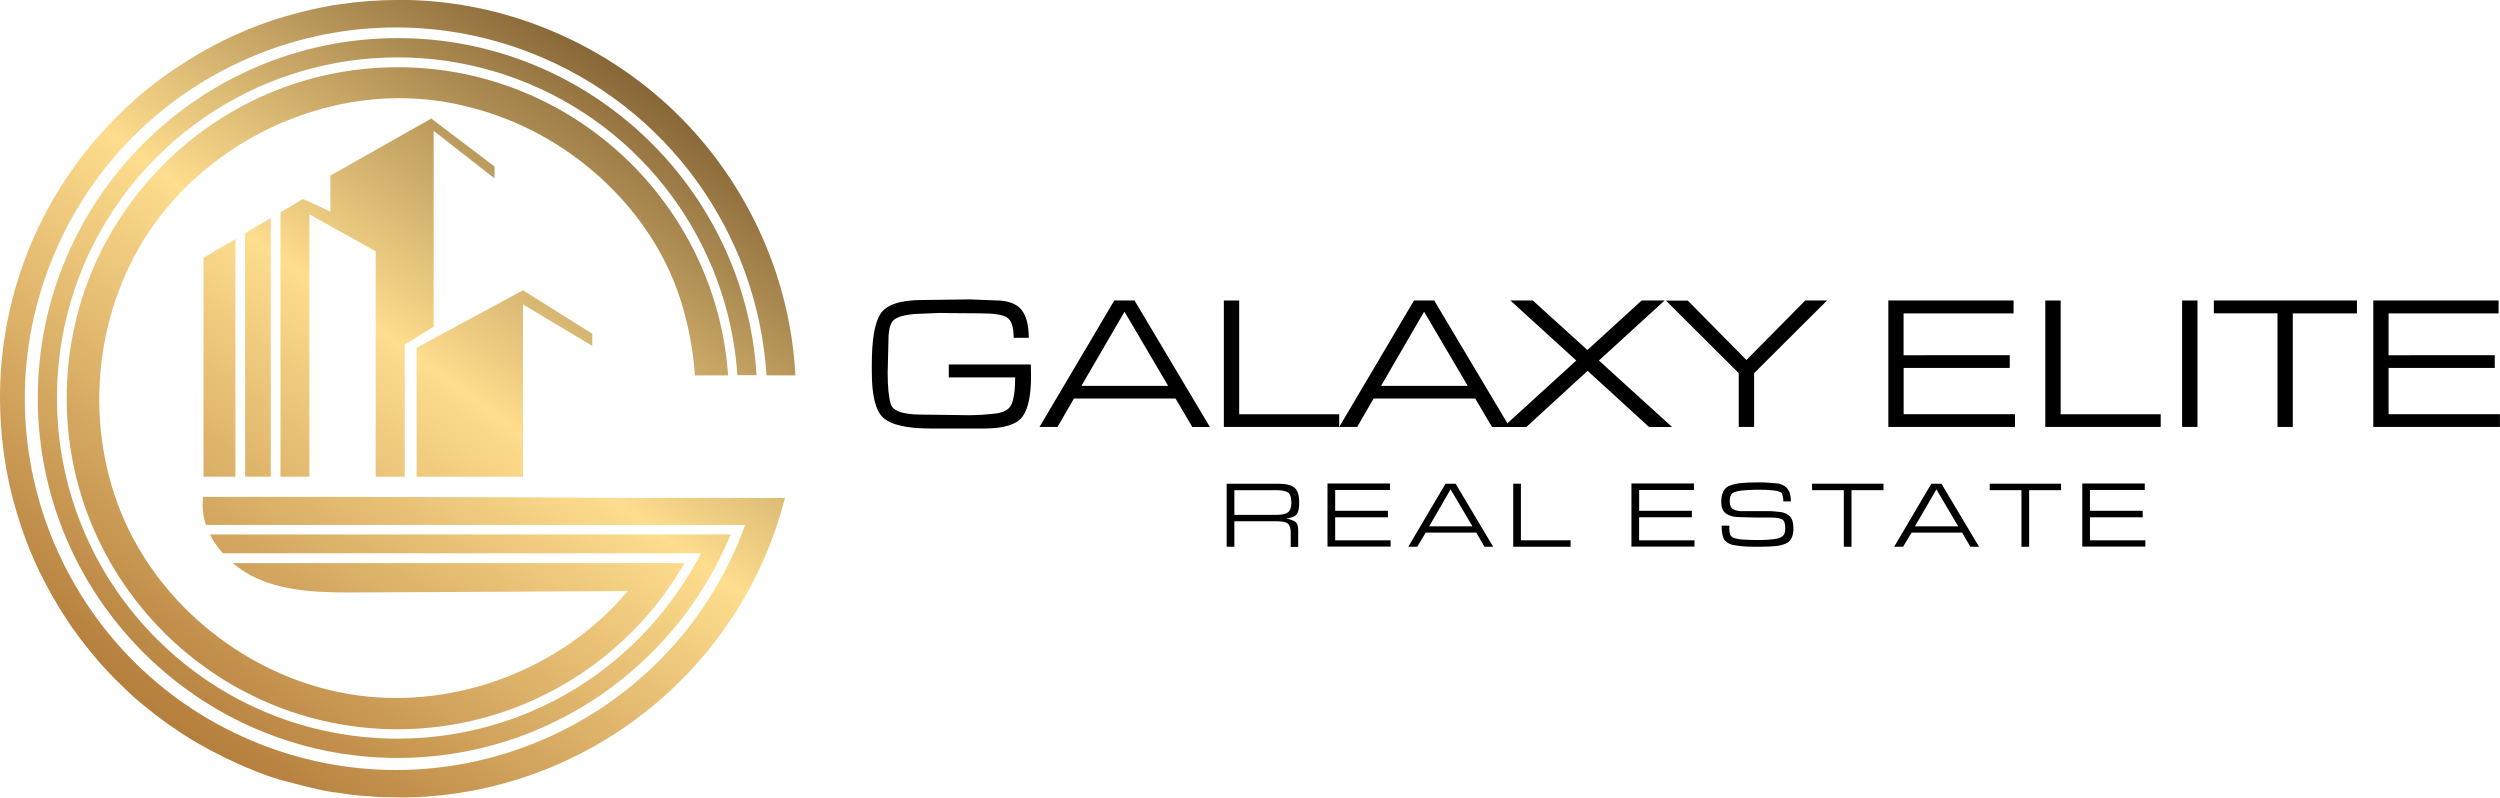
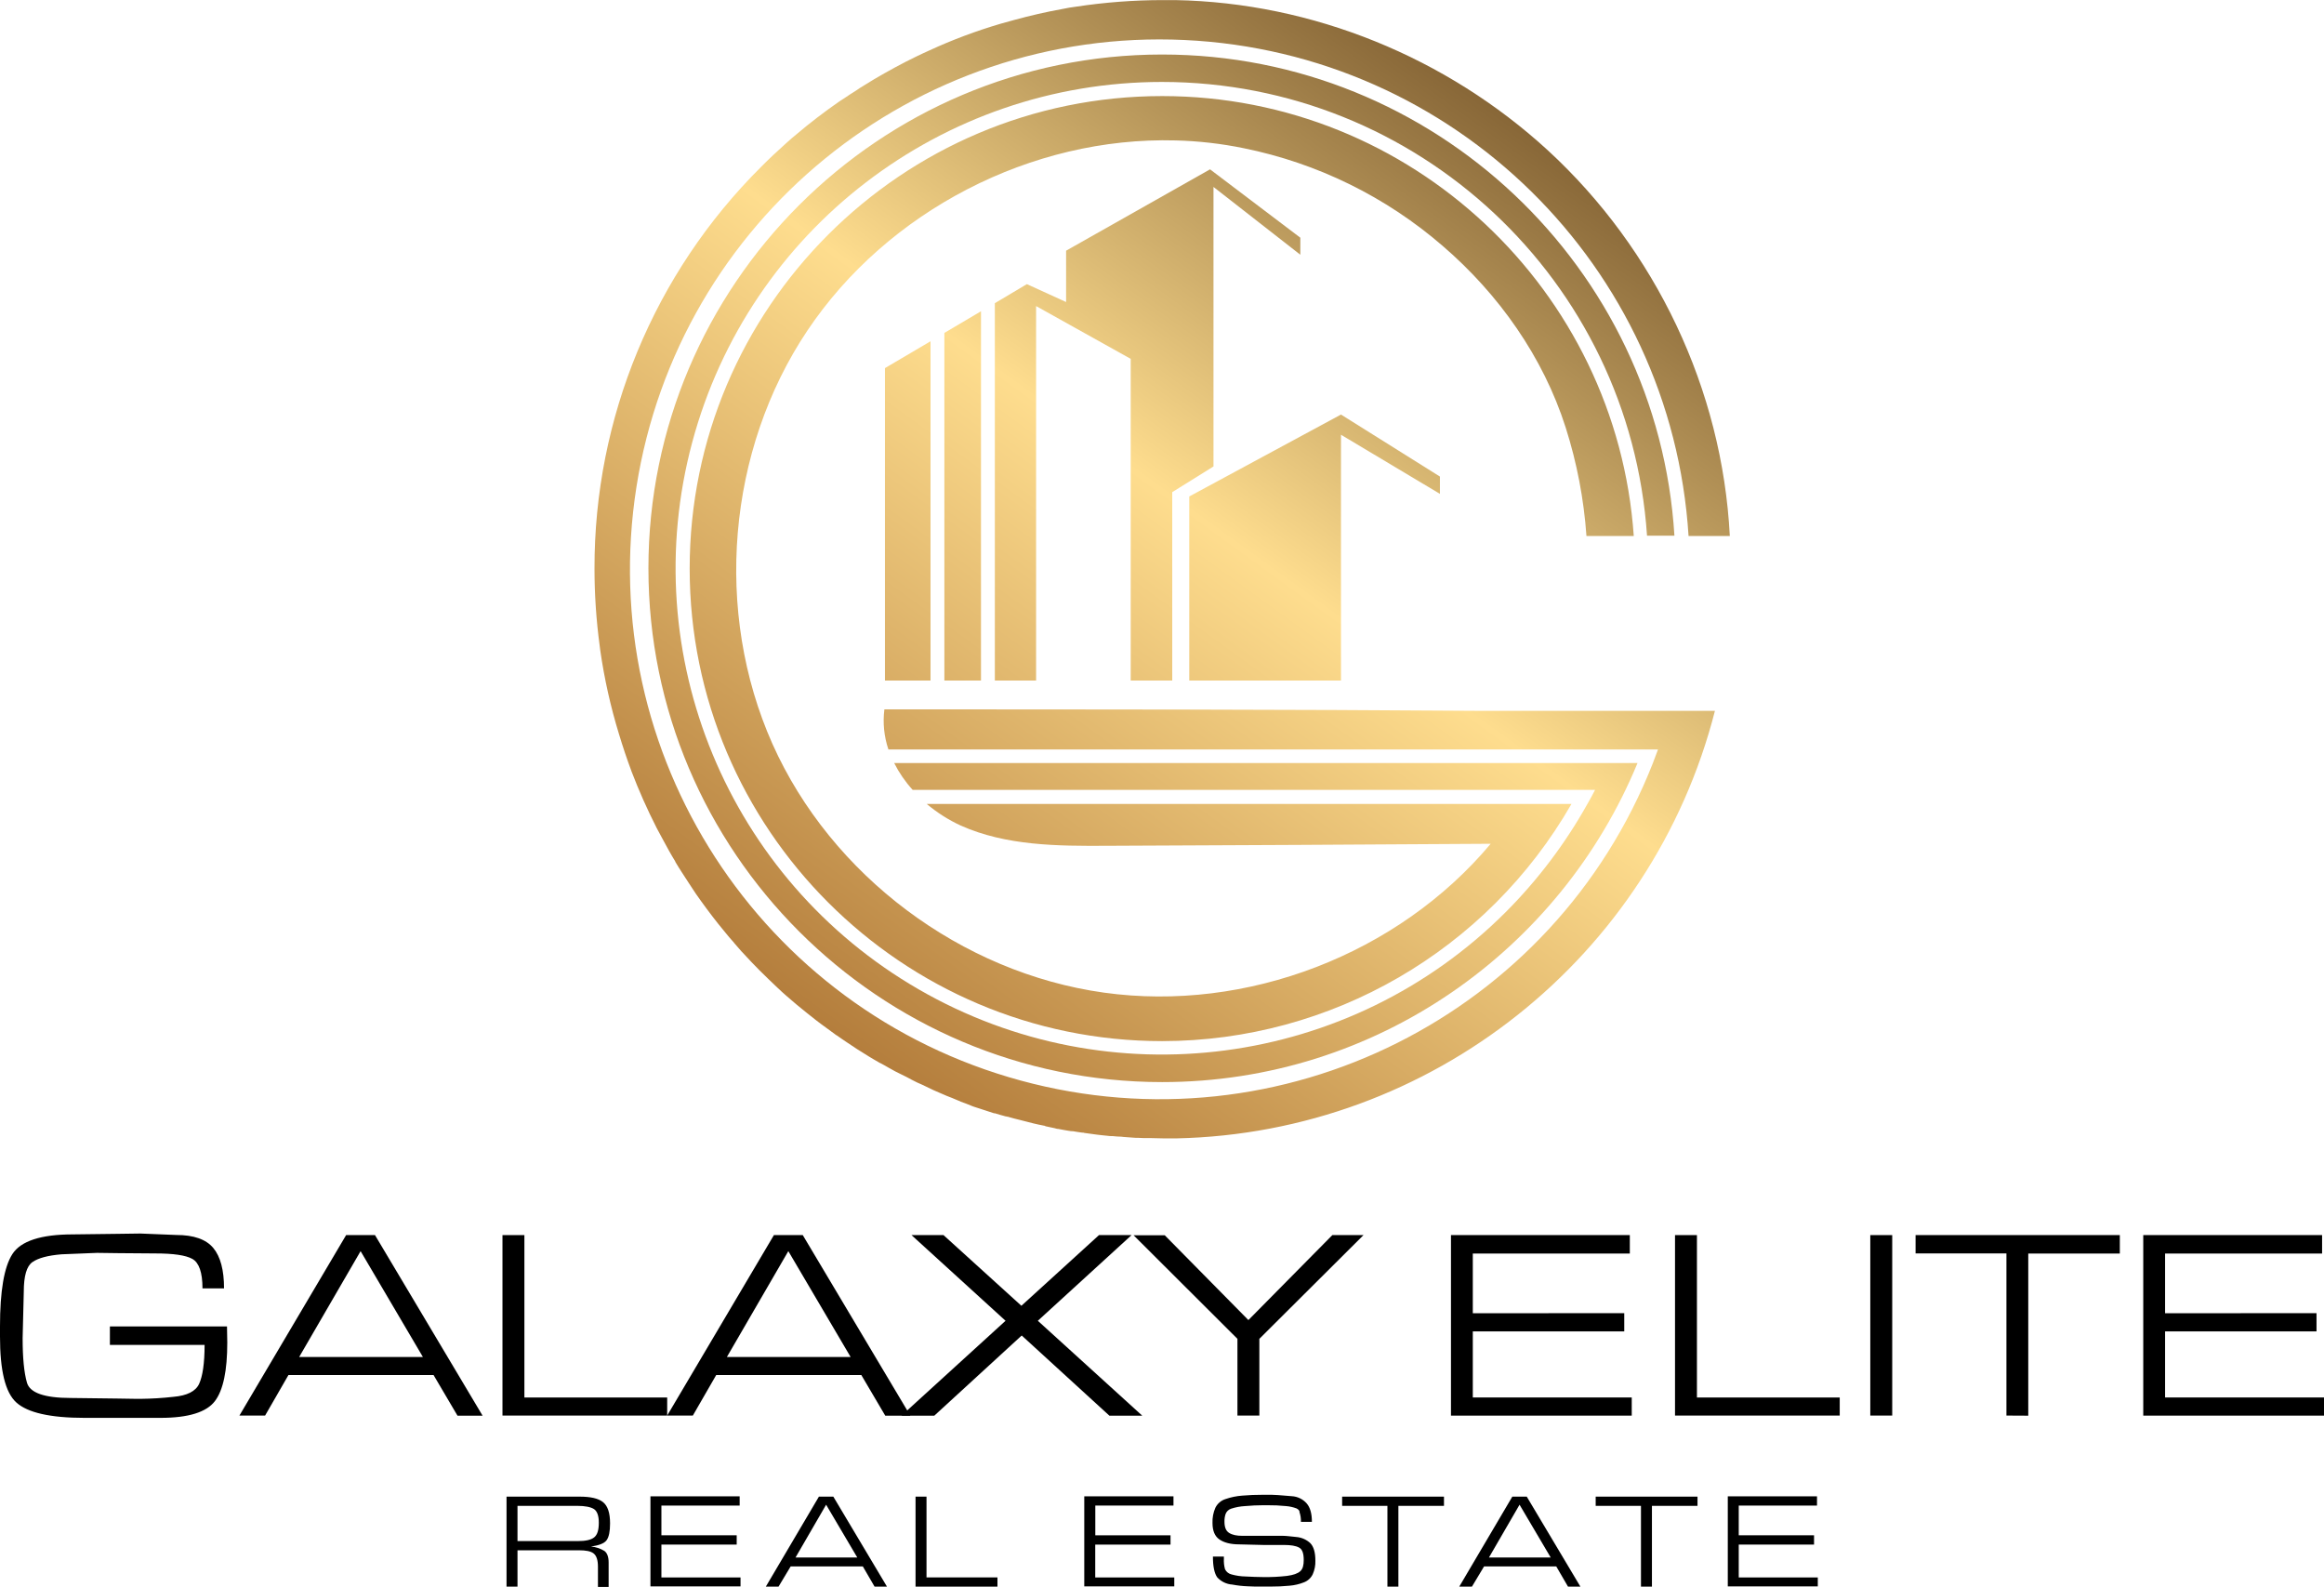
- <svg xmlns="http://www.w3.org/2000/svg" xmlns:xlink="http://www.w3.org/1999/xlink" id="Layer_1" data-name="Layer 1" viewBox="0 0 1519.98 484.81">
+ <svg xmlns="http://www.w3.org/2000/svg" xmlns:xlink="http://www.w3.org/1999/xlink" id="Layer_1" data-name="Layer 1" viewBox="0 0 989.92 675.88">
  <defs>
-     <linearGradient id="linear-gradient" x1="33.43" y1="750.62" x2="352.18" y2="311.34" gradientTransform="translate(-18.33 -364.28)" gradientUnits="userSpaceOnUse">
+     <linearGradient id="linear-gradient" x1="271.9" y1="59.02" x2="590.65" y2="498.3" gradientTransform="matrix(1, 0, 0, -1, -3.57, 445.4)" gradientUnits="userSpaceOnUse">
      <stop offset="0" stop-color="#b27b3a" />
      <stop offset="0.51" stop-color="#fedd8e" />
      <stop offset="1" stop-color="#6c4b23" />
    </linearGradient>
-     <linearGradient id="linear-gradient-2" x1="45.2" y1="759.16" x2="363.95" y2="319.88" xlink:href="#linear-gradient" />
-     <linearGradient id="linear-gradient-3" x1="75.91" y1="781.45" x2="394.66" y2="342.17" xlink:href="#linear-gradient" />
-     <linearGradient id="linear-gradient-4" x1="146.15" y1="832.41" x2="464.9" y2="393.13" xlink:href="#linear-gradient" />
-     <linearGradient id="linear-gradient-5" x1="113.31" y1="808.58" x2="432.06" y2="369.3" gradientTransform="translate(-3.57 -346.6)" xlink:href="#linear-gradient" />
-     <linearGradient id="linear-gradient-6" x1="113.91" y1="809.01" x2="432.66" y2="369.74" gradientTransform="translate(-3.57 -346.6)" xlink:href="#linear-gradient" />
-     <linearGradient id="linear-gradient-7" x1="113.37" y1="808.61" x2="432.12" y2="369.34" gradientTransform="translate(-3.57 -346.6)" xlink:href="#linear-gradient" />
+     <linearGradient id="linear-gradient-2" x1="283.67" y1="50.48" x2="602.42" y2="489.76" xlink:href="#linear-gradient" />
+     <linearGradient id="linear-gradient-3" x1="314.39" y1="28.19" x2="633.14" y2="467.47" xlink:href="#linear-gradient" />
+     <linearGradient id="linear-gradient-4" x1="384.62" y1="-22.77" x2="703.37" y2="416.51" xlink:href="#linear-gradient" />
+     <linearGradient id="linear-gradient-5" x1="351.78" y1="1.06" x2="670.53" y2="440.34" gradientTransform="matrix(1, 0, 0, -1, 0, 451.36)" xlink:href="#linear-gradient" />
+     <linearGradient id="linear-gradient-6" x1="352.31" y1="0.68" x2="671.06" y2="439.95" gradientTransform="matrix(1, 0, 0, -1, 0, 451.36)" xlink:href="#linear-gradient" />
+     <linearGradient id="linear-gradient-7" x1="351.83" y1="1.03" x2="670.58" y2="440.3" gradientTransform="matrix(1, 0, 0, -1, 0, 451.36)" xlink:href="#linear-gradient" />
  </defs>
-   <polygon points="143.13 289.8 143.13 145.31 123.72 156.74 123.72 289.8 143.13 289.8" fill="url(#linear-gradient)" />
-   <polygon points="164.63 289.8 164.63 132.53 149.03 141.75 149.03 289.8 164.63 289.8" fill="url(#linear-gradient-2)" />
-   <polygon points="246.09 289.8 246.09 209.57 263.66 198.63 263.66 79.58 300.65 108.45 300.65 101.2 262.19 72.08 200.88 106.73 200.88 128.6 184.17 120.98 170.53 129.09 170.53 289.8 188.1 289.8 188.1 130.32 228.4 152.8 228.4 289.8 246.09 289.8" fill="url(#linear-gradient-3)" />
-   <polygon points="317.97 185.12 360.11 210.3 360.11 202.93 317.97 176.52 253.34 211.41 253.34 289.8 317.97 289.8 317.97 185.12" fill="url(#linear-gradient-4)" />
-   <path d="M256.56,40.86C135.9,40.86,37.73,139,37.73,259.69S135.9,478.51,256.56,478.51c91.28,0,169.67-56.27,202.48-135.89H142.41a51,51,0,0,0,7.87,11.43H441c-1,2-2.09,3.93-3.2,5.89a210.77,210.77,0,0,1-34.89,46.2C322,487,190.83,487,110,406.09s-80.85-212,.05-292.91A207.11,207.11,0,0,1,463.09,245.8h11.67C467.76,131.68,372.54,40.86,256.56,40.86Z" transform="translate(-14.76 -17.68)" fill="url(#linear-gradient-5)" />
-   <path d="M138.24,319.77A38.22,38.22,0,0,0,140,336.85h327.8c-.74,2-1.47,3.93-2.21,5.89-45.64,116-176.66,173-292.63,127.36S-.08,293.44,45.56,177.46,222.22,4.47,338.19,50.11A225.66,225.66,0,0,1,480.78,245.93h17.57c-3.19-62.42-31.57-122-77.52-164.27-43.13-39.57-100.14-62.91-158.74-64H256.8A246.91,246.91,0,0,0,220,20.47c-2,.24-4.05.61-5.89,1-6.89,1.23-13.77,2.83-20.52,4.67-1.72.49-3.57,1-5.78,1.6A222,222,0,0,0,157.3,39.16c-1.84.86-3.56,1.6-5.28,2.46-6.15,3-12.17,6.27-18.06,9.71-1.6,1-3.32,2-5,3.07A26.56,26.56,0,0,0,126.5,56c-2,1.23-3.44,2.21-4.91,3.19l-2.46,1.6c-6.39,4.42-12.65,9.21-18.43,14.13-1.35,1.1-2.7,2.21-4.42,3.81C92.59,82,89,85.36,85.71,88.73a240.59,240.59,0,0,0-70.95,171.2A244.64,244.64,0,0,0,17,292.61l.25,2a235,235,0,0,0,8,35.75c1.6,5.29,3.32,10.45,5.16,15.36,0,.13.12.25.12.37a248.07,248.07,0,0,0,10.82,24.33l2.58,4.79c1.59,3,3.31,6.14,5.28,9.34v.13c.86,1.48,1.84,3,2.83,4.55,2.08,3.31,4,6.14,5.89,9q4.62,6.63,9.59,12.9c1.23,1.47,2.45,2.95,3.31,4.05s1.85,2.21,2.83,3.32a2.91,2.91,0,0,1,.61.74c1.11,1.22,2.09,2.45,3.2,3.68l.37.37c2.58,2.83,4.91,5.28,7.37,7.74s4.79,4.67,7.62,7.37c1.1,1,2.45,2.34,3.93,3.57,2.7,2.33,5.4,4.66,8.23,6.88,1.35,1.1,2.83,2.21,4.18,3.31s2.82,2.09,4.3,3.2,2.82,2.09,4.18,3.07c.12.12.12.12.24.12,1.48,1,2.83,2,4.3,2.95l4.43,2.95c1.35.86,2.7,1.72,4.54,2.83l.37.24c1.47.86,2.83,1.72,4.18,2.46.24.12.37.24.61.37h.12c1.36.73,2.71,1.47,3.94,2.21a.37.37,0,0,0,.24.12c1.48.86,3.07,1.72,4.67,2.46s3.2,1.6,4.79,2.46a47,47,0,0,0,4.43,2.09l.24.12h.12l.13.12c1.23.62,2.58,1.23,4.17,2l2.83,1.23c1,.36,1.84.86,2.83,1.22,1.59.62,3.19,1.23,4.91,2a4.58,4.58,0,0,1,1.11.49c1.35.49,2.82,1,4.17,1.6s3,1,4.3,1.47l1.11.37c1.47.49,3,1,4.55,1.48h.36c1.48.49,2.95.86,4.67,1.35h.25a1.08,1.08,0,0,0,.61.12l.37.12c1.6.49,3.2.86,4.67,1.23,1.72.49,3.56.86,5.28,1.35l.5.13c1.59.36,3.07.73,4.66,1a.46.46,0,0,1,.37.12l.25.12c1.35.25,2.7.62,4,.86l.37.13c.25,0,.37.12.62.12h.24c1.84.37,3.32.61,4.79.86h.13a3.41,3.41,0,0,0,1.1.12h.25c1.23.25,2.46.37,4.05.62h.25a1.08,1.08,0,0,1,.61.12c1.72.25,3.57.49,5.41.74,1.35.12,2.82.37,4.54.49a8.25,8.25,0,0,0,1.72.12h.37c1.23.12,2.46.25,3.69.25h0l1,.12c1.48.12,3.2.25,5.16.37h1c1.59.12,3.07.12,4.66.12h1.23c1.6,0,3.2.12,5.16.12h5.29c108.49-2.33,202.6-77.15,229.39-182.08H394C310.74,319.77,221.05,319.77,138.24,319.77Z" transform="translate(-14.76 -17.68)" fill="url(#linear-gradient-6)" />
-   <path d="M256.56,58.56c-111,0-201.26,90.3-201.26,201.25s90.31,201.25,201.26,201.25a201.18,201.18,0,0,0,174.34-101H156.3a64.63,64.63,0,0,0,14.5,9.21c19.29,8.6,41.16,8.73,62.29,8.6,52.09-.24,111.31-.49,163.41-.86-39.44,47.06-103.94,71.88-164.76,63.4S115.63,390.54,90.57,334.51C65.5,278.24,71.28,209.44,105.43,158.45s95.47-82.69,156.9-81a163.41,163.41,0,0,1,29,3.32,185.86,185.86,0,0,1,84.77,41.65C400,143,418.86,169.68,428.44,199.73a197.5,197.5,0,0,1,8.85,46.2h20.15C450.19,141.37,362.83,58.56,256.56,58.56Z" transform="translate(-14.76 -17.68)" fill="url(#linear-gradient-7)" />
-   <path d="M591.5,239.28h50l.12,6.88c0,11.91-1.72,20.27-5.28,24.94s-11.18,7.12-23.22,7.12H580.81c-14.62,0-24.2-2.21-29-6.51s-7-13.76-7-28.13v-4.3c0-15,1.72-25.31,5.29-30.84s12.14-8.36,25.68-8.36l19.46-.24,9.34-.13,15.35.62c7.38,0,12.66,1.84,15.73,5.53s4.58,9.46,4.58,17.2h-9.18c0-6.76-1.47-10.94-4.3-12.53s-8.1-2.34-15.85-2.34l-15.67-.12-9.09-.12-15.12.61c-5.89.49-9.95,1.6-12.41,3.32s-3.68,5.89-3.68,12.65l-.49,19.78c0,8.36.61,14.62,1.84,18.92s7.37,6.52,18.68,6.52l19.65.24,8.36.13h1.72a136.45,136.45,0,0,0,14-.86c5.77-.5,9.46-2.34,10.93-5.53S632,255,632,247.14H591.62v-7.86Z" transform="translate(-14.76 -17.68)" />
-   <path d="M657.73,277.24H646.79l45.45-76.86h12.3l45.83,76.91H739.68L729.48,260h-61.8Zm14.51-24.94H725l-26.54-45.09Z" transform="translate(-14.76 -17.68)" />
-   <path d="M829,277.24H758.84V200.38h9.34v69.17H829Z" transform="translate(-14.76 -17.68)" />
-   <path d="M839.93,277.24H829l45.46-76.86h12.29l45.83,76.91H921.89L911.69,260h-61.8Zm14.5-24.94h52.71L880.6,207.21Z" transform="translate(-14.76 -17.68)" />
-   <path d="M1026.81,200.38l-39.93,36.49,44.48,40.42h-14L980,243.14l-37.23,34.15h-14l44.35-40.42-40.06-36.49H946.7l33.18,30.1,33-30.1Z" transform="translate(-14.76 -17.68)" />
-   <path d="M1125.6,200.38l-44.36,44.18v32.68h-9.34V244.56l-44.23-44.11h13.27l35.63,36.12,35.76-36.19Z" transform="translate(-14.76 -17.68)" />
-   <path d="M1236.67,233.62v7.76h-64.51v28.14h67.7v7.74h-77V200.38H1239v7.86h-66.88v25.43Z" transform="translate(-14.76 -17.68)" />
-   <path d="M1328.45,277.24h-70.16V200.38h9.34v69.17h60.82Z" transform="translate(-14.76 -17.68)" />
-   <path d="M1350.81,277.24h-9.34V200.38h9.34Z" transform="translate(-14.76 -17.68)" />
-   <path d="M1399.46,277.24V208.19h-38.7v-7.81h87v7.86h-39v69.05Z" transform="translate(-14.76 -17.68)" />
-   <path d="M1531.54,233.62v7.76H1467v28.14h67.7v7.74h-77V200.38h76.18v7.86H1467v25.43Z" transform="translate(-14.76 -17.68)" />
-   <path d="M804.67,323.19c0,3.44-.49,5.78-1.47,7.13s-3.2,2.21-6.64,2.7a13.24,13.24,0,0,1,5.66,1.85c1.22.86,1.84,2.58,1.84,4.91v10.44h-4.55v-8.6c0-2.82-.61-4.67-1.84-5.65s-3.32-1.35-6.27-1.35H765.24V350.1h-4.67V311.77h31.09c4.67,0,8,.73,10,2.33S804.67,318.65,804.67,323.19Zm-4.79-.37c0-2.94-.74-4.91-2.09-5.77s-3.81-1.35-7-1.35H765.24v15h25.68c3.32,0,5.65-.49,7-1.6s2-3.08,2-6.28Z" transform="translate(-14.76 -17.68)" />
-   <path d="M858.61,328.38v3.81H826.54v14h33.7V350H821.87V311.64h38v3.94H826.54v12.65h32.07Z" transform="translate(-14.76 -17.68)" />
-   <path d="M876.43,350.1H871l22.61-38.33h6.14l22.85,38.33h-5.28l-5-8.6H881.59Zm7.24-12.41H910L896.7,315.21Z" transform="translate(-14.76 -17.68)" />
-   <path d="M969.68,350.1H934.79V311.77h4.67v34.4h30.22Z" transform="translate(-14.76 -17.68)" />
-   <path d="M1043.4,328.38v3.81h-32.07v14H1045V350h-38.34V311.64h38v3.94h-33.3v12.65h32.07Z" transform="translate(-14.76 -17.68)" />
-   <path d="M1097.09,316.8a16.39,16.39,0,0,0-4.42-1,73.14,73.14,0,0,0-8.11-.37H1083c-2.58,0-5.16.13-7.86.37a22.79,22.79,0,0,0-5.9,1.11,3.75,3.75,0,0,0-2.33,2.21,9.36,9.36,0,0,0-.49,3.32c0,2.33.61,3.93,2,4.79a10.53,10.53,0,0,0,5.65,1.23h17.33c1.23,0,3.07.24,5.53.49a10,10,0,0,1,6,2.58c1.47,1.47,2.21,3.93,2.21,7.49a12.91,12.91,0,0,1-1.11,5.78,6.77,6.77,0,0,1-3.68,3.44,21.47,21.47,0,0,1-6.27,1.47q-4.05.39-8.11.37h-3.09c-2.83,0-5,0-6.51-.12a44.82,44.82,0,0,1-6.64-.74,9.61,9.61,0,0,1-6.39-3.07q-1.85-2.58-1.84-8.85h4.67v.86a14,14,0,0,0,.49,4.55,4.15,4.15,0,0,0,2.83,2.21,23.89,23.89,0,0,0,6,.86c2.58.12,5,.25,7.49.25a79,79,0,0,0,10.08-.5c2.7-.36,4.54-1,5.65-2s1.47-2.58,1.47-4.79c0-2.83-.61-4.55-2-5.29s-3.44-1.1-6.51-1.1h-8.73l-10.32-.25c-3.56,0-6.39-.74-8.35-2.09s-3-3.68-3-7a14.7,14.7,0,0,1,1.23-6.51,7.18,7.18,0,0,1,4.3-3.69,27.93,27.93,0,0,1,7.12-1.47c2.71-.25,5.78-.37,9.09-.37,2.83,0,4.8,0,6,.12s3.31.25,6,.49a9.06,9.06,0,0,1,6.38,3.08c1.48,1.72,2.22,4.3,2.22,7.86H1099a12.12,12.12,0,0,0-.62-4.18C1098.44,317.79,1097.83,317.17,1097.09,316.8Z" transform="translate(-14.76 -17.68)" />
-   <path d="M1135.79,350.1V315.7H1116.5v-3.93h43.38v3.93h-19.42v34.4Z" transform="translate(-14.76 -17.68)" />
-   <path d="M1171.79,350.1h-5.4l22.6-38.33h6.15L1218,350.1h-5.28l-5-8.6H1177Zm7.25-12.41h26.3l-13.27-22.48Z" transform="translate(-14.76 -17.68)" />
-   <path d="M1243.79,350.1V315.7H1224.5v-3.93h43.37v3.93h-19.41v34.4Z" transform="translate(-14.76 -17.68)" />
-   <path d="M1317.51,328.38v3.81h-32.07v14h33.67V350h-38.34V311.64h38v3.94h-33.33v12.65h32.07Z" transform="translate(-14.76 -17.68)" />
+   <polygon points="396.36 289.84 396.36 145.35 376.95 156.78 376.95 289.84 396.36 289.84" fill="url(#linear-gradient)" />
+   <polygon points="417.86 289.84 417.86 132.57 402.26 141.79 402.26 289.84 417.86 289.84" fill="url(#linear-gradient-2)" />
+   <polygon points="499.32 289.84 499.32 209.61 516.89 198.67 516.89 79.62 553.88 108.49 553.88 101.24 515.42 72.12 454.11 106.77 454.11 128.64 437.4 121.02 423.76 129.13 423.76 289.84 441.33 289.84 441.33 130.36 481.63 152.84 481.63 289.84 499.32 289.84" fill="url(#linear-gradient-3)" />
+   <polygon points="571.2 185.16 613.34 210.34 613.34 202.97 571.2 176.56 506.57 211.45 506.57 289.84 571.2 289.84 571.2 185.16" fill="url(#linear-gradient-4)" />
+   <path d="M498.6,29.18c-120.66,0-218.83,98.17-218.83,218.83S377.94,466.83,498.6,466.83c91.28,0,169.67-56.27,202.48-135.89H384.45a51,51,0,0,0,7.87,11.43H683c-1,2-2.09,3.93-3.2,5.89a210.67,210.67,0,0,1-34.89,46.2A207.12,207.12,0,1,1,498.47,40.86,207.17,207.17,0,0,1,705.13,234.12H716.8C709.8,120,614.58,29.18,498.6,29.18Z" transform="translate(-3.57 -5.96)" fill="url(#linear-gradient-5)" />
+   <path d="M380.28,308.09A38.25,38.25,0,0,0,382,325.17H709.8c-.74,2-1.47,3.93-2.21,5.89a225.67,225.67,0,1,1,15.23-96.81h17.57c-3.19-62.42-31.57-122-77.52-164.27C619.74,30.41,562.73,7.07,504.13,6h-5.29A247.52,247.52,0,0,0,462,8.79c-2,.24-4.05.61-5.89,1-6.89,1.23-13.77,2.83-20.52,4.67-1.72.49-3.57,1-5.78,1.6a222.2,222.2,0,0,0-30.47,11.42c-1.84.86-3.56,1.6-5.28,2.46-6.15,2.95-12.17,6.27-18.06,9.71-1.6,1-3.32,2-5,3.07a26.35,26.35,0,0,0-2.46,1.6c-2,1.23-3.44,2.21-4.91,3.19l-2.46,1.6c-6.39,4.42-12.65,9.21-18.43,14.13-1.35,1.1-2.7,2.21-4.42,3.81-3.69,3.31-7.25,6.63-10.57,10A240.6,240.6,0,0,0,256.8,248.25,245.46,245.46,0,0,0,259,280.93l.25,2a235.43,235.43,0,0,0,8,35.75c1.6,5.29,3.32,10.45,5.16,15.36,0,.13.12.25.12.37a250.47,250.47,0,0,0,10.82,24.33l2.58,4.79c1.59,2.95,3.31,6.14,5.28,9.34V373c.86,1.48,1.84,3,2.83,4.55,2.08,3.31,4.05,6.14,5.89,9q4.62,6.63,9.59,12.9c1.23,1.47,2.45,2.95,3.31,4.05s1.85,2.21,2.83,3.32a2.88,2.88,0,0,1,.61.74c1.11,1.22,2.09,2.45,3.2,3.68l.37.37c2.58,2.83,4.91,5.28,7.37,7.74s4.79,4.67,7.62,7.37c1.1,1,2.45,2.34,3.93,3.57,2.7,2.33,5.4,4.66,8.23,6.88,1.35,1.1,2.83,2.21,4.18,3.31s2.82,2.09,4.3,3.2,2.82,2.09,4.18,3.07c.12.12.12.12.24.12,1.48,1,2.83,2,4.3,2.95l4.43,2.95c1.35.86,2.7,1.72,4.54,2.83l.37.24c1.47.86,2.83,1.72,4.18,2.46.24.12.37.24.61.37h.12c1.36.73,2.71,1.47,3.94,2.21a.42.42,0,0,0,.24.12c1.48.86,3.07,1.72,4.67,2.46s3.2,1.6,4.79,2.46,2.95,1.47,4.43,2.09l.24.12h.12l.13.12c1.23.62,2.58,1.23,4.17,2l2.83,1.23c1,.36,1.84.86,2.83,1.22,1.59.62,3.19,1.23,4.91,2a4.49,4.49,0,0,1,1.11.49c1.35.49,2.82,1,4.17,1.6s2.95,1,4.3,1.47l1.11.37c1.47.49,2.95,1,4.55,1.48h.36c1.48.49,2.95.86,4.67,1.35h.25a1.12,1.12,0,0,0,.61.12l.37.12c1.6.49,3.2.86,4.67,1.23,1.72.49,3.56.86,5.28,1.35l.5.13c1.59.36,3.07.73,4.66,1a.45.45,0,0,1,.37.12l.25.12c1.35.25,2.7.62,4.05.86l.37.13c.25,0,.37.12.62.12h.24c1.84.37,3.32.61,4.79.86h.13a3.44,3.44,0,0,0,1.1.12h.25c1.23.25,2.46.37,4.05.62h.25a1.12,1.12,0,0,1,.61.12c1.72.25,3.57.49,5.41.74,1.35.12,2.82.37,4.54.49a8.35,8.35,0,0,0,1.72.12h.37c1.23.12,2.46.25,3.69.25h0l1,.12c1.48.12,3.2.25,5.16.37h1c1.59.12,3.07.12,4.66.12h1.23c1.6,0,3.2.12,5.16.12h5.29c108.49-2.33,202.6-77.15,229.39-182.08H636.08C552.78,308.09,463.09,308.09,380.28,308.09Z" transform="translate(-3.57 -5.96)" fill="url(#linear-gradient-6)" />
+   <path d="M498.6,46.88c-111,0-201.26,90.3-201.26,201.25S387.65,449.38,498.6,449.38a201.19,201.19,0,0,0,174.34-101H398.34a64.31,64.31,0,0,0,14.5,9.21c19.29,8.6,41.16,8.73,62.29,8.6,52.09-.24,111.31-.49,163.41-.86-39.44,47.06-103.94,71.88-164.76,63.4S357.67,378.86,332.61,322.83c-25.07-56.27-19.29-125.07,14.86-176.06s95.47-82.69,156.9-81a164.26,164.26,0,0,1,29,3.32,185.81,185.81,0,0,1,84.77,41.65C642,131.29,660.9,158,670.48,188.05a197.88,197.88,0,0,1,8.85,46.2h20.15C692.23,129.69,604.87,46.88,498.6,46.88Z" transform="translate(-3.57 -5.96)" fill="url(#linear-gradient-7)" />
+   <path d="M50.26,570.9h50l.12,6.88c0,11.91-1.72,20.27-5.28,24.94s-11.18,7.12-23.22,7.12H39.57c-14.62,0-24.2-2.21-29-6.51s-7-13.76-7-28.13v-4.3c0-15,1.72-25.31,5.29-30.84S21,531.7,34.54,531.7L54,531.46l9.34-.13,15.35.62c7.38,0,12.66,1.84,15.73,5.53S99,546.94,99,554.68H89.82c0-6.76-1.47-10.94-4.3-12.53s-8.1-2.34-15.85-2.34L54,539.69l-9.09-.12-15.12.61c-5.89.49-9.95,1.6-12.41,3.32s-3.68,5.89-3.68,12.65l-.49,19.78c0,8.36.61,14.62,1.84,18.92s7.37,6.52,18.68,6.52l19.65.24,8.36.13h1.72a137,137,0,0,0,14-.86c5.77-.5,9.46-2.34,10.93-5.53s2.33-8.73,2.33-16.59H50.38V570.9Z" transform="translate(-3.57 -5.96)" />
+   <path d="M116.49,608.86H105.55L151,532H163.3l45.83,76.91H198.44l-10.2-17.32h-61.8ZM131,583.92h52.71l-26.54-45.09Z" transform="translate(-3.57 -5.96)" />
+   <path d="M287.76,608.86H217.6V532h9.34v69.17h60.82Z" transform="translate(-3.57 -5.96)" />
+   <path d="M298.69,608.86H287.76L333.22,532h12.29l45.83,76.91H380.65l-10.2-17.32h-61.8Zm14.5-24.94H365.9l-26.54-45.09Z" transform="translate(-3.57 -5.96)" />
+   <path d="M485.57,532l-39.93,36.49,44.48,40.42h-14l-37.35-34.15-37.23,34.15h-14l44.35-40.42L391.83,532h13.63l33.18,30.1L471.69,532Z" transform="translate(-3.57 -5.96)" />
+   <path d="M584.36,532,540,576.18v32.68h-9.34V576.18l-44.23-44.11H499.7l35.63,36.12L571.09,532Z" transform="translate(-3.57 -5.96)" />
+   <path d="M695.43,565.24V573H630.92v28.14h67.7v7.74h-77V532h76.18v7.86H630.92v25.43Z" transform="translate(-3.57 -5.96)" />
+   <path d="M787.21,608.86H717.05V532h9.34v69.17h60.82Z" transform="translate(-3.57 -5.96)" />
+   <path d="M809.57,608.86h-9.34V532h9.34Z" transform="translate(-3.57 -5.96)" />
+   <path d="M858.22,608.86V539.81h-38.7V532h87v7.86h-39v69.05Z" transform="translate(-3.57 -5.96)" />
+   <path d="M990.3,565.24V573H925.8v28.14h67.7v7.74h-77V532h76.18v7.86H925.8v25.43Z" transform="translate(-3.57 -5.96)" />
+   <path d="M263.43,654.81c0,3.44-.49,5.78-1.47,7.13s-3.2,2.21-6.64,2.7a13.25,13.25,0,0,1,5.66,1.85c1.22.86,1.84,2.58,1.84,4.91v10.44h-4.55v-8.6c0-2.82-.61-4.67-1.84-5.65s-3.32-1.35-6.27-1.35H224v15.48h-4.67V643.39h31.09c4.67,0,8,.73,10,2.33S263.43,650.27,263.43,654.81Zm-4.79-.37c0-2.94-.74-4.91-2.09-5.77s-3.81-1.35-7-1.35H224v15h25.68c3.32,0,5.65-.49,7-1.6S258.64,657.64,258.64,654.44Z" transform="translate(-3.57 -5.96)" />
+   <path d="M317.37,660v3.81H285.3v14H319v3.81H280.63V643.26h38v3.94H285.3v12.65h32.07Z" transform="translate(-3.57 -5.96)" />
+   <path d="M335.19,681.72h-5.41l22.61-38.33h6.14l22.85,38.33H376.1l-5-8.6H340.35Zm7.24-12.41h26.3l-13.27-22.48Z" transform="translate(-3.57 -5.96)" />
+   <path d="M428.44,681.72H393.55V643.39h4.67v34.4h30.22Z" transform="translate(-3.57 -5.96)" />
+   <path d="M502.16,660v3.81H470.09v14h33.67v3.81H465.42V643.26h38v3.94h-33.3v12.65h32.07Z" transform="translate(-3.57 -5.96)" />
+   <path d="M555.85,648.42a16.39,16.39,0,0,0-4.42-1,73.39,73.39,0,0,0-8.11-.37h-1.6c-2.58,0-5.16.13-7.86.37a23,23,0,0,0-5.9,1.11,3.79,3.79,0,0,0-2.33,2.21,9.38,9.38,0,0,0-.49,3.32c0,2.33.61,3.93,2,4.79s3.2,1.23,5.65,1.23h17.33c1.23,0,3.07.24,5.53.49a10,10,0,0,1,6,2.58c1.47,1.47,2.21,3.93,2.21,7.49a13.05,13.05,0,0,1-1.11,5.78,6.8,6.8,0,0,1-3.68,3.44,21.42,21.42,0,0,1-6.27,1.47,80.64,80.64,0,0,1-8.11.37H541.6c-2.83,0-5,0-6.51-.12a44.64,44.64,0,0,1-6.64-.74,9.56,9.56,0,0,1-6.39-3.07q-1.84-2.58-1.84-8.85h4.67v.86a14,14,0,0,0,.49,4.55,4.17,4.17,0,0,0,2.83,2.21,24.13,24.13,0,0,0,6,.86c2.58.12,5,.25,7.49.25a78.41,78.41,0,0,0,10.08-.5c2.7-.36,4.54-1,5.65-2s1.47-2.58,1.47-4.79c0-2.83-.61-4.55-2-5.29s-3.44-1.1-6.51-1.1h-8.73l-10.32-.25c-3.56,0-6.39-.74-8.35-2.09s-2.95-3.68-2.95-7a14.67,14.67,0,0,1,1.23-6.51,7.21,7.21,0,0,1,4.3-3.69,28,28,0,0,1,7.12-1.47c2.71-.25,5.78-.37,9.09-.37,2.83,0,4.8,0,6,.12s3.31.25,6,.49a9.08,9.08,0,0,1,6.38,3.08c1.48,1.72,2.22,4.3,2.22,7.86h-4.67a12,12,0,0,0-.62-4.18C557.2,649.41,556.59,648.79,555.85,648.42Z" transform="translate(-3.57 -5.96)" />
+   <path d="M594.55,681.72v-34.4H575.26v-3.93h43.38v3.93H599.22v34.4Z" transform="translate(-3.57 -5.96)" />
+   <path d="M630.55,681.72h-5.4l22.6-38.33h6.15l22.85,38.33h-5.28l-5-8.6H635.71Zm7.25-12.41h26.3l-13.27-22.48Z" transform="translate(-3.57 -5.96)" />
+   <path d="M702.55,681.72v-34.4H683.26v-3.93h43.37v3.93H707.22v34.4Z" transform="translate(-3.57 -5.96)" />
+   <path d="M776.27,660v3.81H744.2v14h33.67v3.81H739.53V643.26h38v3.94H744.2v12.65h32.07Z" transform="translate(-3.57 -5.96)" />
</svg>
